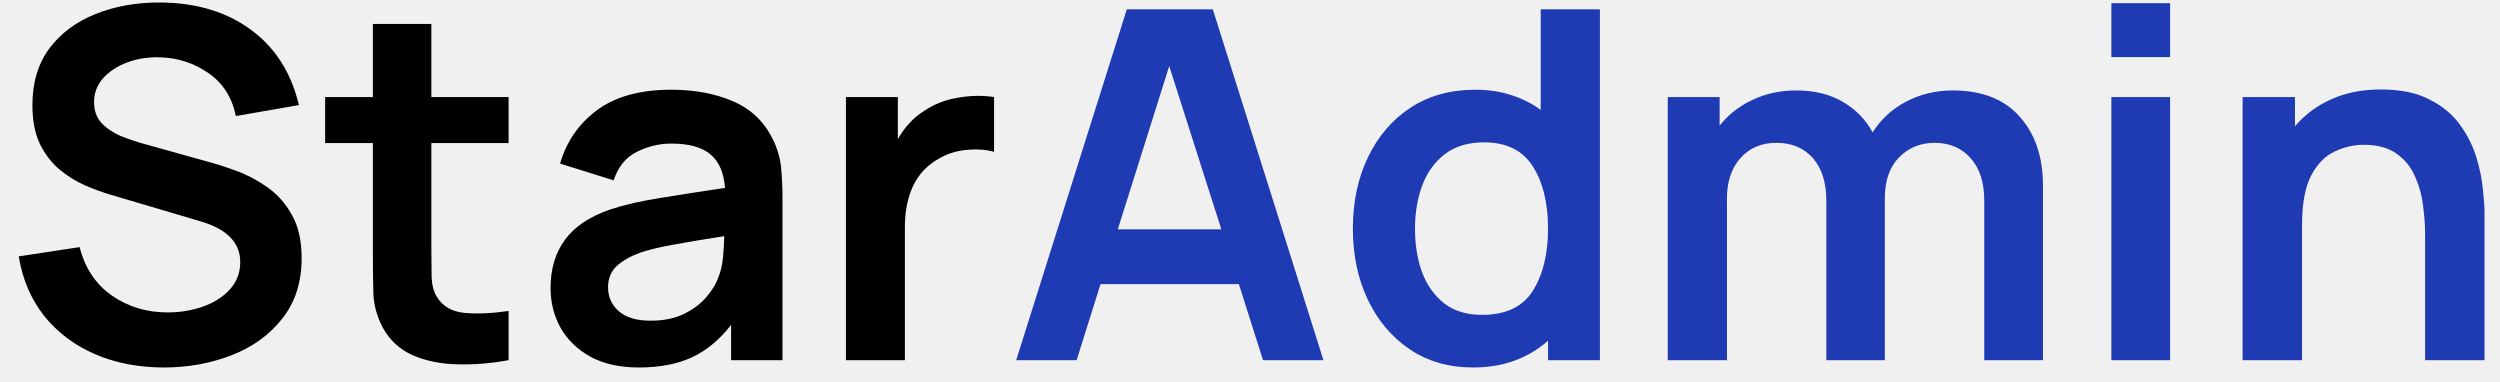
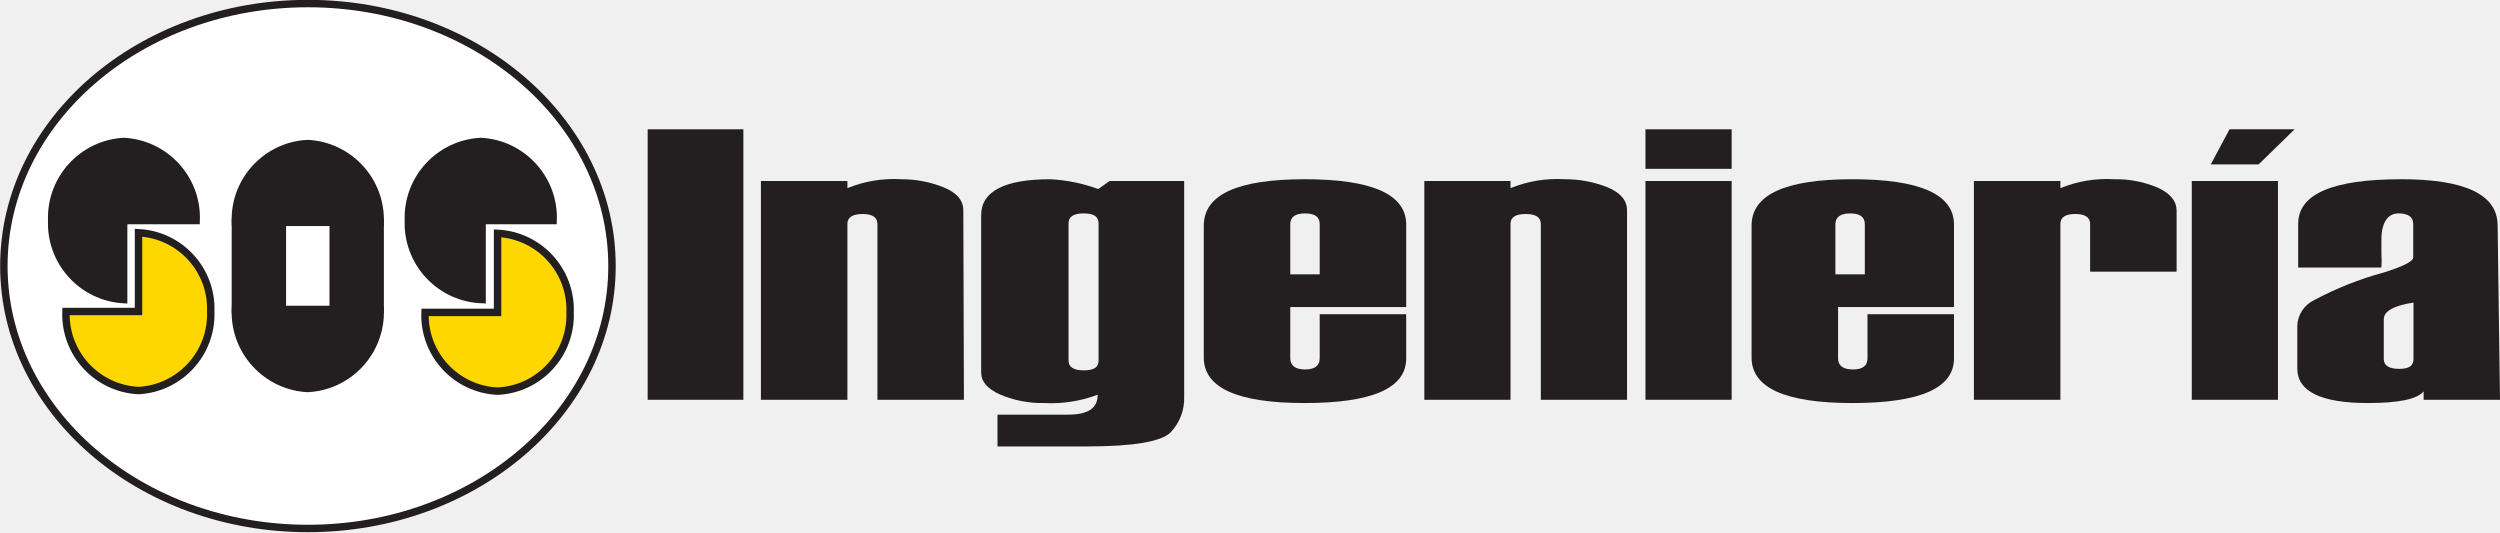
- <svg xmlns="http://www.w3.org/2000/svg" width="118" height="18" viewBox="0 0 118 18" fill="none">
-   <path d="M7.739 17.345C8.874 17.345 9.936 17.153 10.925 16.77C11.914 16.387 12.711 15.812 13.317 15.045C13.93 14.278 14.237 13.324 14.237 12.181C14.237 11.361 14.084 10.683 13.777 10.146C13.478 9.602 13.091 9.165 12.616 8.835C12.148 8.505 11.661 8.248 11.155 8.065C10.657 7.88 10.204 7.735 9.798 7.628L6.831 6.8C6.463 6.7 6.095 6.577 5.727 6.431C5.359 6.278 5.052 6.075 4.807 5.822C4.562 5.561 4.439 5.228 4.439 4.822C4.439 4.392 4.581 4.016 4.864 3.695C5.156 3.373 5.535 3.123 6.003 2.947C6.478 2.771 6.992 2.69 7.544 2.705C8.395 2.728 9.162 2.978 9.844 3.453C10.526 3.928 10.956 4.603 11.132 5.477L14.111 4.96C13.742 3.426 12.987 2.242 11.845 1.406C10.703 0.563 9.28 0.133 7.579 0.118C6.459 0.11 5.439 0.29 4.519 0.658C3.607 1.019 2.879 1.559 2.334 2.28C1.798 3.001 1.53 3.894 1.53 4.96C1.53 5.688 1.648 6.301 1.886 6.8C2.131 7.29 2.442 7.693 2.817 8.007C3.201 8.321 3.603 8.57 4.025 8.755C4.454 8.938 4.853 9.084 5.221 9.191L9.499 10.457C10.726 10.825 11.339 11.461 11.339 12.366C11.339 12.871 11.174 13.305 10.845 13.665C10.523 14.018 10.101 14.286 9.579 14.47C9.058 14.654 8.502 14.746 7.912 14.746C6.915 14.746 6.034 14.478 5.267 13.941C4.508 13.404 4.006 12.645 3.76 11.664L0.885 12.101C1.062 13.182 1.46 14.117 2.082 14.907C2.71 15.689 3.507 16.291 4.473 16.712C5.447 17.134 6.536 17.345 7.739 17.345ZM24.006 17V14.677C23.231 14.792 22.541 14.823 21.936 14.769C21.33 14.715 20.889 14.459 20.613 13.998C20.468 13.761 20.387 13.454 20.372 13.079C20.364 12.695 20.36 12.258 20.36 11.768V6.753H24.006V4.58H20.36V1.13H17.6V4.58H15.346V6.753H17.6V11.928C17.6 12.642 17.608 13.278 17.623 13.838C17.639 14.389 17.788 14.934 18.072 15.47C18.394 16.061 18.865 16.494 19.486 16.77C20.107 17.038 20.809 17.18 21.591 17.195C22.38 17.218 23.185 17.153 24.006 17ZM30.149 17.345C31.138 17.345 31.978 17.184 32.668 16.862C33.366 16.532 33.979 16.023 34.508 15.332V17H36.934V9.376C36.934 8.839 36.911 8.344 36.865 7.892C36.819 7.432 36.685 6.984 36.463 6.546C36.057 5.726 35.432 5.136 34.588 4.776C33.753 4.415 32.783 4.235 31.679 4.235C30.222 4.235 29.061 4.553 28.194 5.189C27.328 5.826 26.742 6.669 26.435 7.72L28.965 8.513C29.172 7.877 29.536 7.428 30.057 7.168C30.579 6.907 31.119 6.777 31.679 6.777C32.522 6.777 33.143 6.949 33.542 7.294C33.941 7.631 34.167 8.156 34.22 8.87C33.132 9.03 32.12 9.188 31.184 9.341C30.257 9.487 29.467 9.667 28.815 9.882C27.834 10.219 27.117 10.698 26.665 11.319C26.213 11.932 25.986 12.691 25.986 13.596C25.986 14.278 26.144 14.903 26.458 15.47C26.78 16.038 27.251 16.494 27.872 16.839C28.493 17.176 29.252 17.345 30.149 17.345ZM30.701 15.137C30.05 15.137 29.551 14.988 29.206 14.688C28.869 14.389 28.7 14.014 28.7 13.562C28.7 13.155 28.831 12.825 29.091 12.572C29.36 12.319 29.732 12.105 30.207 11.928C30.644 11.783 31.169 11.656 31.782 11.549C32.396 11.434 33.197 11.3 34.186 11.146C34.178 11.438 34.159 11.764 34.128 12.124C34.098 12.477 34.025 12.795 33.91 13.079C33.818 13.362 33.638 13.665 33.369 13.987C33.109 14.309 32.756 14.581 32.311 14.803C31.867 15.026 31.33 15.137 30.701 15.137ZM39.928 17H42.711V10.687C42.711 9.966 42.842 9.326 43.102 8.766C43.371 8.206 43.788 7.773 44.356 7.466C44.739 7.244 45.169 7.114 45.644 7.075C46.119 7.029 46.545 7.06 46.92 7.168V4.58C46.361 4.496 45.786 4.507 45.195 4.614C44.605 4.714 44.08 4.921 43.62 5.236C43.359 5.396 43.125 5.592 42.918 5.822C42.711 6.044 42.531 6.293 42.378 6.569V4.58H39.928V17Z" fill="black" />
-   <path d="M47.965 17H50.817L51.944 13.412H58.476L59.614 17H62.466L57.245 0.44H53.186L47.965 17ZM52.76 10.825L55.187 3.119L57.648 10.825H52.76ZM69.525 17.345C70.261 17.345 70.924 17.234 71.514 17.012C72.105 16.789 72.622 16.479 73.067 16.08V17H75.516V0.44H72.722V5.189C72.308 4.883 71.844 4.649 71.331 4.488C70.817 4.319 70.249 4.235 69.629 4.235C68.456 4.235 67.436 4.519 66.57 5.086C65.711 5.653 65.044 6.431 64.569 7.42C64.093 8.409 63.855 9.533 63.855 10.79C63.855 12.032 64.089 13.148 64.557 14.136C65.025 15.126 65.684 15.908 66.535 16.483C67.386 17.058 68.383 17.345 69.525 17.345ZM69.951 14.861C69.23 14.861 68.636 14.681 68.168 14.32C67.7 13.953 67.352 13.462 67.121 12.848C66.899 12.235 66.788 11.549 66.788 10.79C66.788 10.039 66.903 9.356 67.133 8.743C67.371 8.122 67.727 7.631 68.203 7.271C68.686 6.903 69.299 6.719 70.043 6.719C71.1 6.719 71.867 7.095 72.343 7.846C72.826 8.597 73.067 9.579 73.067 10.79C73.067 11.994 72.826 12.975 72.343 13.734C71.867 14.485 71.07 14.861 69.951 14.861ZM78.718 17H81.512V9.352C81.512 8.578 81.723 7.949 82.145 7.466C82.574 6.984 83.141 6.742 83.847 6.742C84.575 6.742 85.15 6.984 85.572 7.466C85.993 7.949 86.204 8.624 86.204 9.491V17H88.964V9.352C88.964 8.532 89.187 7.892 89.631 7.432C90.084 6.972 90.643 6.742 91.31 6.742C92.023 6.742 92.591 6.984 93.012 7.466C93.442 7.942 93.656 8.605 93.656 9.456V17H96.428V8.755C96.428 7.405 96.06 6.32 95.324 5.5C94.596 4.68 93.545 4.269 92.173 4.269C91.368 4.269 90.632 4.446 89.965 4.798C89.298 5.151 88.773 5.634 88.389 6.247C88.06 5.642 87.592 5.163 86.986 4.81C86.381 4.45 85.641 4.269 84.767 4.269C84.023 4.269 83.337 4.419 82.708 4.718C82.087 5.009 81.574 5.412 81.167 5.926V4.58H78.718V17ZM99.657 2.694H102.429V0.152H99.657V2.694ZM99.657 17H102.429V4.58H99.657V17ZM105.851 17H108.657V10.617C108.657 9.613 108.799 8.839 109.082 8.294C109.374 7.742 109.742 7.363 110.186 7.156C110.639 6.941 111.099 6.834 111.566 6.834C112.226 6.834 112.751 6.98 113.142 7.271C113.533 7.555 113.82 7.919 114.004 8.364C114.196 8.8 114.319 9.257 114.372 9.732C114.434 10.207 114.464 10.637 114.464 11.02V17H117.27V10.066C117.27 9.774 117.243 9.387 117.19 8.904C117.144 8.421 117.036 7.911 116.868 7.375C116.699 6.838 116.438 6.332 116.086 5.856C115.733 5.373 115.254 4.982 114.648 4.684C114.05 4.377 113.295 4.223 112.383 4.223C111.486 4.223 110.696 4.381 110.014 4.695C109.339 5.002 108.776 5.423 108.323 5.96V4.58H105.851V17Z" fill="#1F3BB3" />
+ <svg xmlns="http://www.w3.org/2000/svg" id="Layer_1" data-name="Layer 1" viewBox="0 0 84.11 17.9">
+   <defs>
+     <style>.cls-1{fill:#fff;}.cls-1,.cls-2,.cls-3{stroke:#231f20;stroke-miterlimit:10;stroke-width:0.25px;}.cls-2,.cls-4{fill:#231f20;}.cls-3{fill:#fed700;}</style>
+   </defs>
+   <ellipse class="cls-1" cx="10.36" cy="8.95" rx="10.23" ry="8.83" />
+   <path class="cls-2" d="M8.42,7.47v2.66A2.57,2.57,0,0,1,6,7.47,2.57,2.57,0,0,1,8.42,4.81a2.57,2.57,0,0,1,2.44,2.66Z" transform="translate(-4.26 -0.05)" />
+   <path class="cls-3" d="M8.92,10.53V7.88a2.56,2.56,0,0,1,2.43,2.65,2.57,2.57,0,0,1-2.43,2.66,2.57,2.57,0,0,1-2.44-2.66Z" transform="translate(-4.26 -0.05)" />
+   <path class="cls-2" d="M20.48,7.47v2.66A2.57,2.57,0,0,1,18,7.47a2.57,2.57,0,0,1,2.44-2.66,2.57,2.57,0,0,1,2.43,2.66Z" transform="translate(-4.26 -0.05)" />
+   <path class="cls-3" d="M21,10.56V7.9a2.57,2.57,0,0,1,2.44,2.66A2.56,2.56,0,0,1,21,13.21a2.56,2.56,0,0,1-2.44-2.65Z" transform="translate(-4.26 -0.05)" />
+   <path class="cls-2" d="M14.61,7.53H12.18a2.56,2.56,0,0,1,2.43-2.65,2.57,2.57,0,0,1,2.44,2.65Z" transform="translate(-4.26 -0.05)" />
+   <path class="cls-2" d="M14.61,10.46h2.44a2.57,2.57,0,0,1-2.44,2.66,2.57,2.57,0,0,1-2.43-2.66Z" transform="translate(-4.26 -0.05)" />
+   <rect class="cls-2" x="7.92" y="7.49" width="1.58" height="2.92" />
+   <rect class="cls-2" x="11.21" y="7.49" width="1.58" height="2.92" />
+   <rect class="cls-4" x="11.29" y="10.34" width="1.42" height="0.17" />
+   <rect class="cls-4" x="8" y="10.33" width="1.42" height="0.15" />
+   <path class="cls-4" d="M29.27,13.5H26.05V4.4h3.22Z" transform="translate(-4.26 -0.05)" />
+   <path class="cls-4" d="M36.69,13.5H33.78V7.59c0-.23-.17-.34-.5-.34s-.51.11-.51.33V13.5H29.86V6.14h2.91v.24a4.12,4.12,0,0,1,1.8-.3A3.78,3.78,0,0,1,36,6.35c.45.18.67.44.67.78Z" transform="translate(-4.26 -0.05)" />
+   <path class="cls-4" d="M37.82,15.07V14h2.37c.69,0,1-.22,1-.67a4.43,4.43,0,0,1-1.8.28,3.6,3.6,0,0,1-1.49-.29c-.42-.19-.63-.43-.63-.74V7.29c0-.8.78-1.21,2.33-1.21a5.5,5.5,0,0,1,1.61.33l.38-.27h2.51V13.4a1.65,1.65,0,0,1-.45,1.19c-.31.32-1.25.48-2.83.48Zm3.4-2.88V7.56c0-.22-.16-.33-.5-.33s-.51.11-.51.33v4.62q0,.33.51.33C41.06,12.51,41.22,12.41,41.22,12.19Z" transform="translate(-4.26 -0.05)" />
+   <path class="cls-4" d="M51.57,10.38h-3.9V12.1c0,.25.17.38.5.38s.49-.13.49-.38V10.62h2.91v1.49q0,1.5-3.42,1.5t-3.39-1.56V7.64q0-1.56,3.39-1.56t3.42,1.5Zm-2.91-1.1V7.59c0-.24-.16-.36-.49-.36s-.5.12-.5.36V9.28Z" transform="translate(-4.26 -0.05)" />
+   <path class="cls-4" d="M59,13.5h-2.9V7.59c0-.23-.17-.34-.51-.34s-.51.11-.51.33V13.5h-2.9V6.14h2.9v.24a4.14,4.14,0,0,1,1.81-.3,3.82,3.82,0,0,1,1.45.27q.66.27.66.78Z" transform="translate(-4.26 -0.05)" />
+   <path class="cls-4" d="M62.52,5.73h-2.9V4.4h2.9Zm0,7.77h-2.9V6.14h2.9Z" transform="translate(-4.26 -0.05)" />
+   <path class="cls-4" d="M70,10.38h-3.9V12.1c0,.25.16.38.5.38s.49-.13.49-.38V10.62H70v1.49q0,1.5-3.42,1.5t-3.39-1.56V7.64q0-1.56,3.39-1.56T70,7.58ZM67,9.28V7.59c0-.24-.17-.36-.49-.36s-.5.12-.5.36V9.28Z" transform="translate(-4.26 -0.05)" />
+   <path class="cls-4" d="M77.49,9.19H74.58V7.59c0-.23-.17-.34-.5-.34s-.5.11-.5.33V13.5H70.67V6.14h2.91v.24a4.12,4.12,0,0,1,1.8-.3,3.57,3.57,0,0,1,1.49.29c.41.19.62.45.62.76Z" transform="translate(-4.26 -0.05)" />
+   <path class="cls-4" d="M80.9,13.5H78V6.14H80.9Zm.56-9.1L80.25,5.58H78.64l.63-1.18Z" transform="translate(-4.26 -0.05)" />
+   <path class="cls-4" d="M88.37,13.5H85.8v-.28c-.22.26-.84.39-1.87.39-1.58,0-2.38-.39-2.38-1.16V11a1,1,0,0,1,.58-.86,11.2,11.2,0,0,1,2.32-.92c.68-.21,1-.38,1-.51V7.59c0-.24-.16-.36-.5-.36s-.57.29-.57.88c0,.1,0,.26,0,.47a3.38,3.38,0,0,1,0,.47h-2.8V7.58c0-1,1.15-1.5,3.47-1.5q3.24,0,3.24,1.56Zm-2.91-1.37v-1.9c-.66.1-1,.29-1,.56v1.34c0,.22.18.33.52.33S85.46,12.35,85.46,12.13Z" transform="translate(-4.26 -0.05)" />
</svg>
